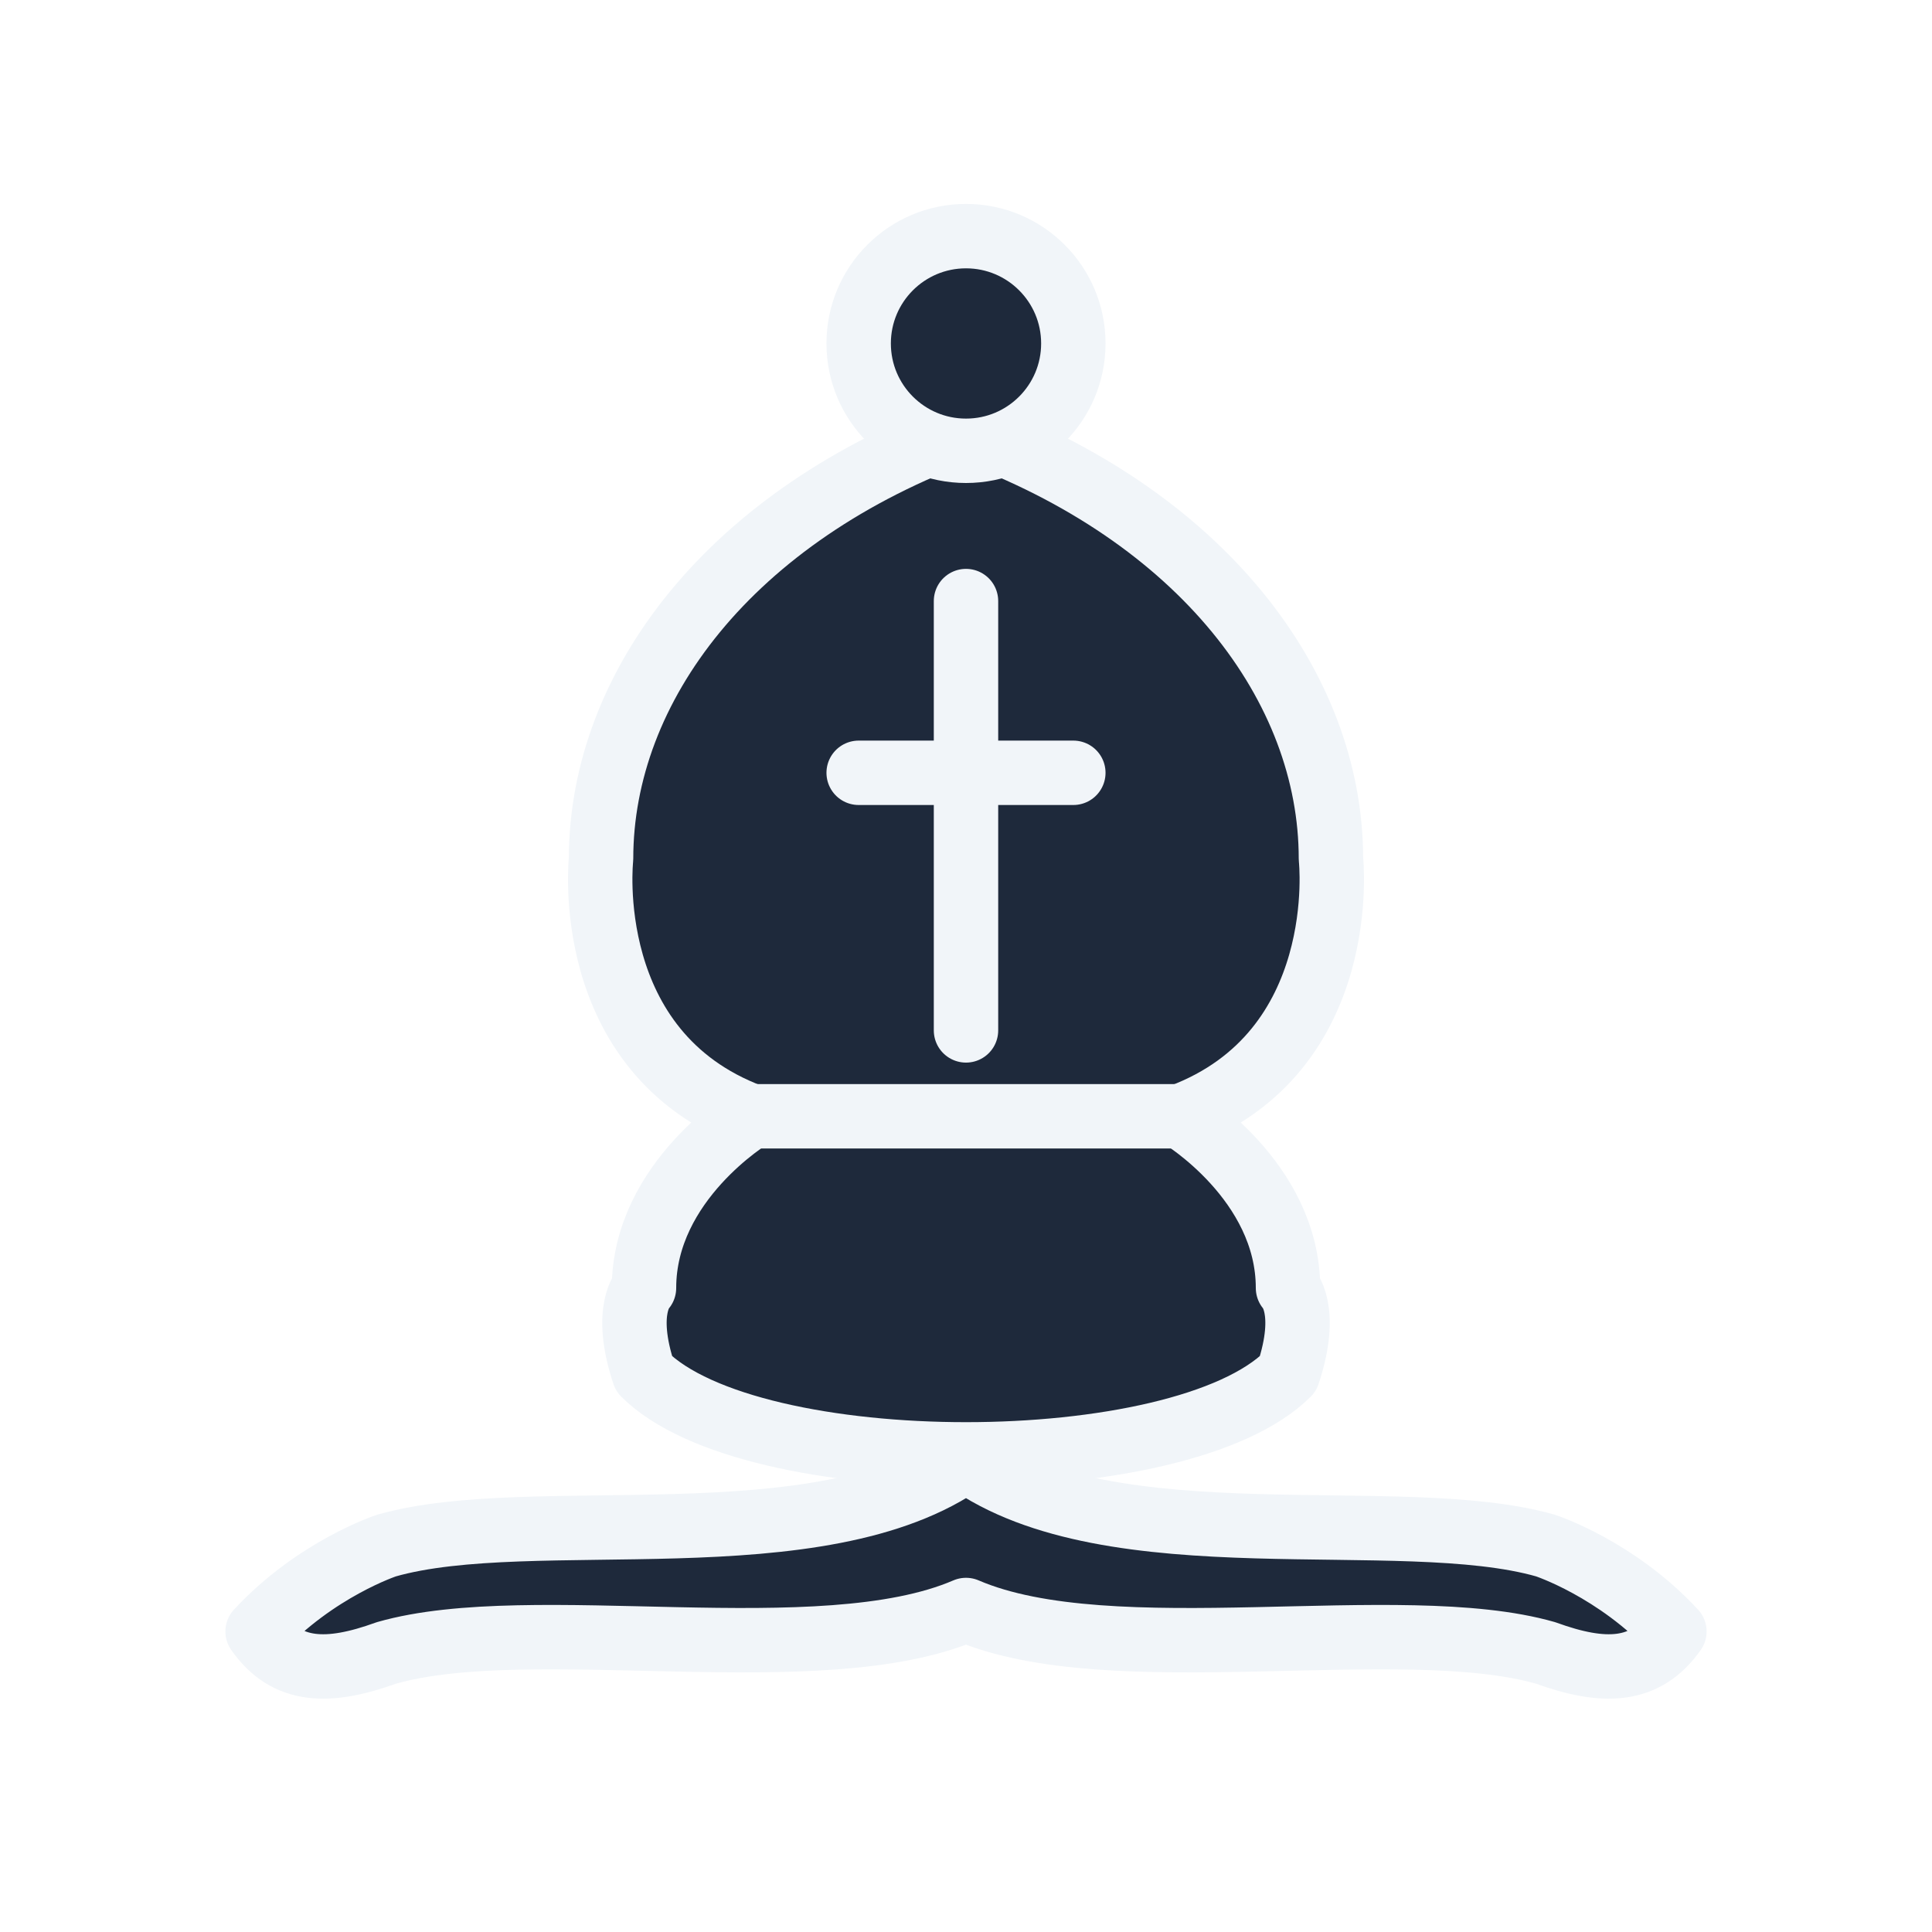
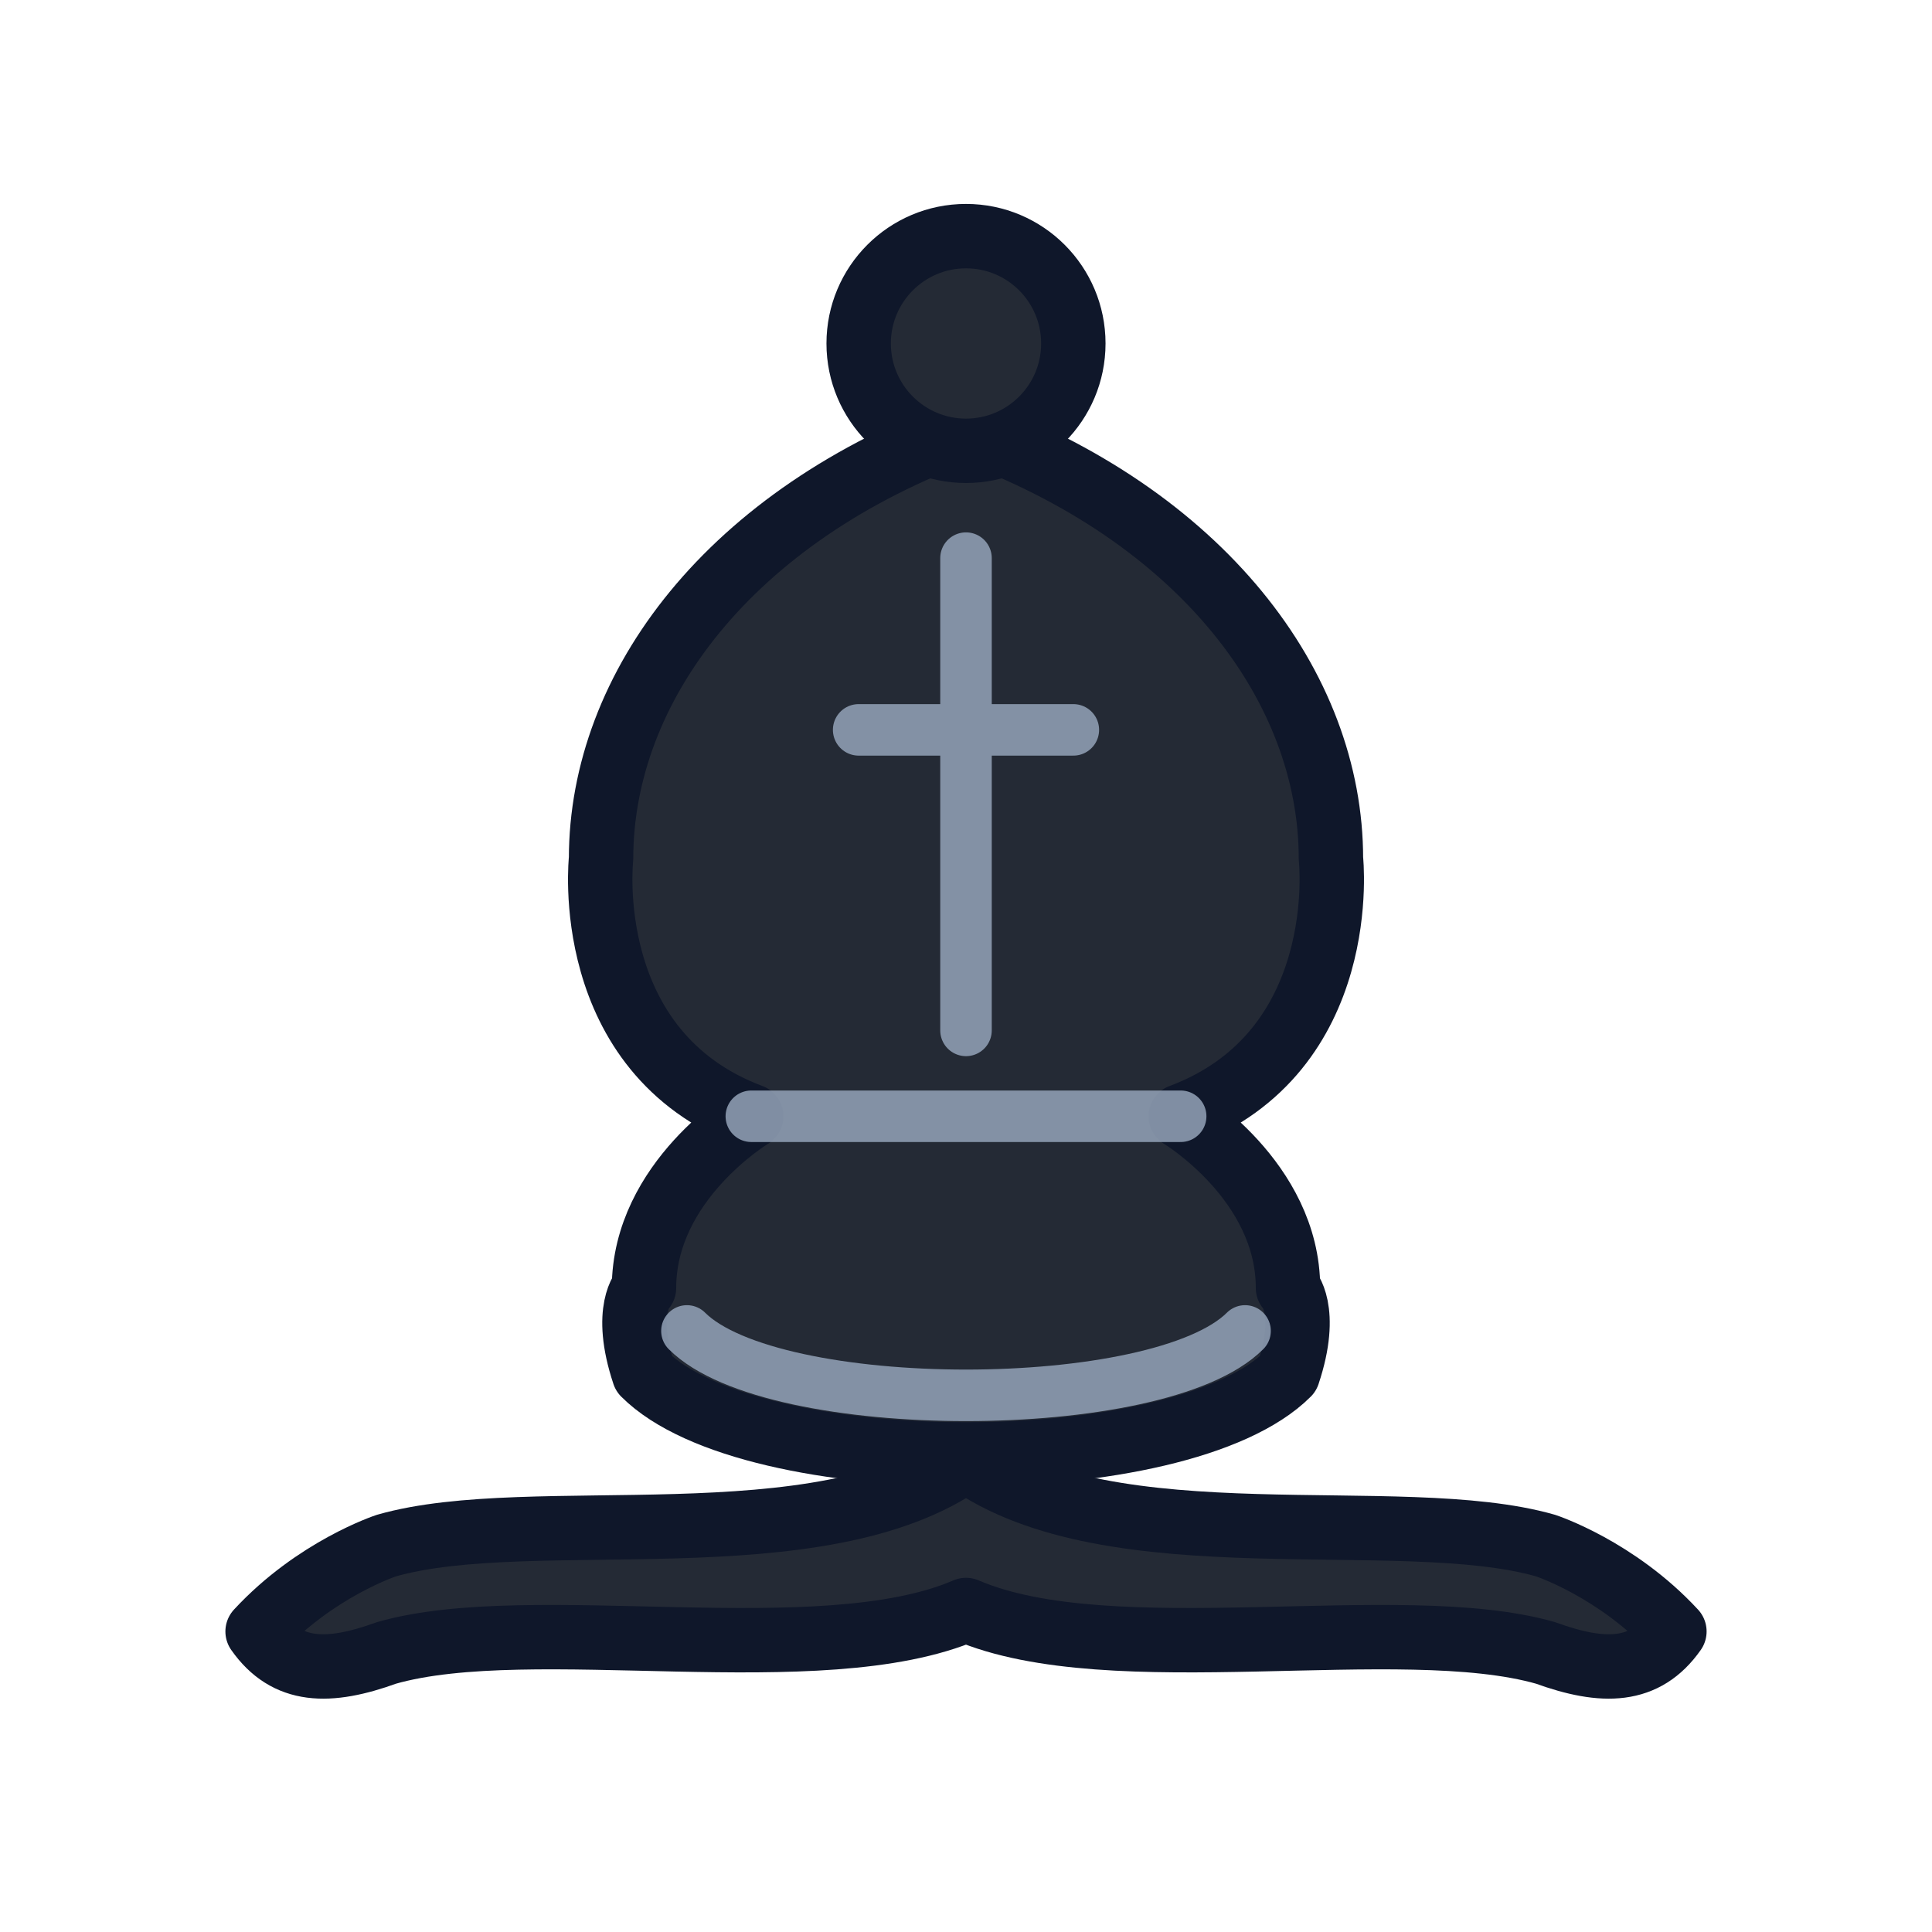
<svg xmlns="http://www.w3.org/2000/svg" viewBox="0 0 45 45" width="45" height="45">
-   <g style="     fill: #1e293b;     stroke: #f1f5f9;     stroke-width: 1.5;     stroke-linecap: round;     stroke-linejoin: round; ">
-     <path d="M 9 36 C 12.39 35.03 19.11 36.43 22.5 34 C 25.89 36.43 32.61 35.03 36 36 C 36 36 37.65 36.54 39 38 C 38.32 38.97 37.35 38.99 36 38.5 C 32.61 37.53 25.89 38.96 22.5 37.5 C 19.11 38.96 12.39 37.53 9 38.5 C 7.646 38.99 6.677 38.97 6 38 C 7.354 36.54 9 36 9 36 z" />
-     <path d="M 15 32 C 17.5 34.5 27.5 34.5 30 32 C 30.5 30.5 30 30 30 30 C 30 27.5 27.5 26 27.5 26 C 31.5 24.5 31 20 31 20 C 31 16 28 12 22.5 10 C 17 12 14 16 14 20 C 14 20 13.5 24.5 17.5 26 C 17.5 26 15 27.5 15 30 C 15 30 14.5 30.5 15 32 z" />
+   <g style="fill:#242a35; stroke:#0f172a; stroke-width:1.5; stroke-linecap:round; stroke-linejoin:round;">
+     <path d="M 9,36 C 12.39,35.03 19.11,36.43 22.5,34 C 25.89,36.43 32.61,35.03 36,36 C 36,36 37.65,36.54 39,38 C 38.32,38.97 37.35,38.99 36,38.5 C 32.61,37.53 25.89,38.96 22.5,37.5 C 19.11,38.96 12.39,37.53 9,38.5 C 7.65,38.99 6.68,38.97 6,38 C 7.35,36.54 9,36 9,36 z" />
+     <path d="M 15,32 C 17.5,34.5 27.5,34.5 30,32 C 30.5,30.5 30,30 30,30 C 30,27.5 27.5,26 27.5,26 C 31.5,24.5 31,20 31,20 C 31,16 28,12 22.5,10 C 17,12 14,16 14,20 C 14,20 13.5,24.5 17.5,26 C 17.5,26 15,27.5 15,30 C 15,30 14.5,30.5 15,32 z" />
    <path d="M 25 8 A 2.5 2.5 0 1 1 20 8 A 2.5 2.5 0 1 1 25 8 z" />
-     <path d="M 17.5 26 L 27.5 26" stroke-width="1.5" />
-     <path d="M 22.5 14 L 22.5 24" stroke-width="1.5" />
-     <path d="M 20 18 L 25 18" stroke-width="1.5" />
+   </g>
+   <g style="fill:none; stroke:#94a3b8; stroke-width:1.2; stroke-linecap:round; stroke-linejoin:round; opacity:0.85;">
+     <path d="M 17.5,26 L 27.5,26" />
+     <path d="M 22.5,13 L 22.5,24" />
+     <path d="M 20,17 L 25,17" />
+     <path d="M 16,31 C 18,33 27,33 29,31" />
  </g>
</svg>
